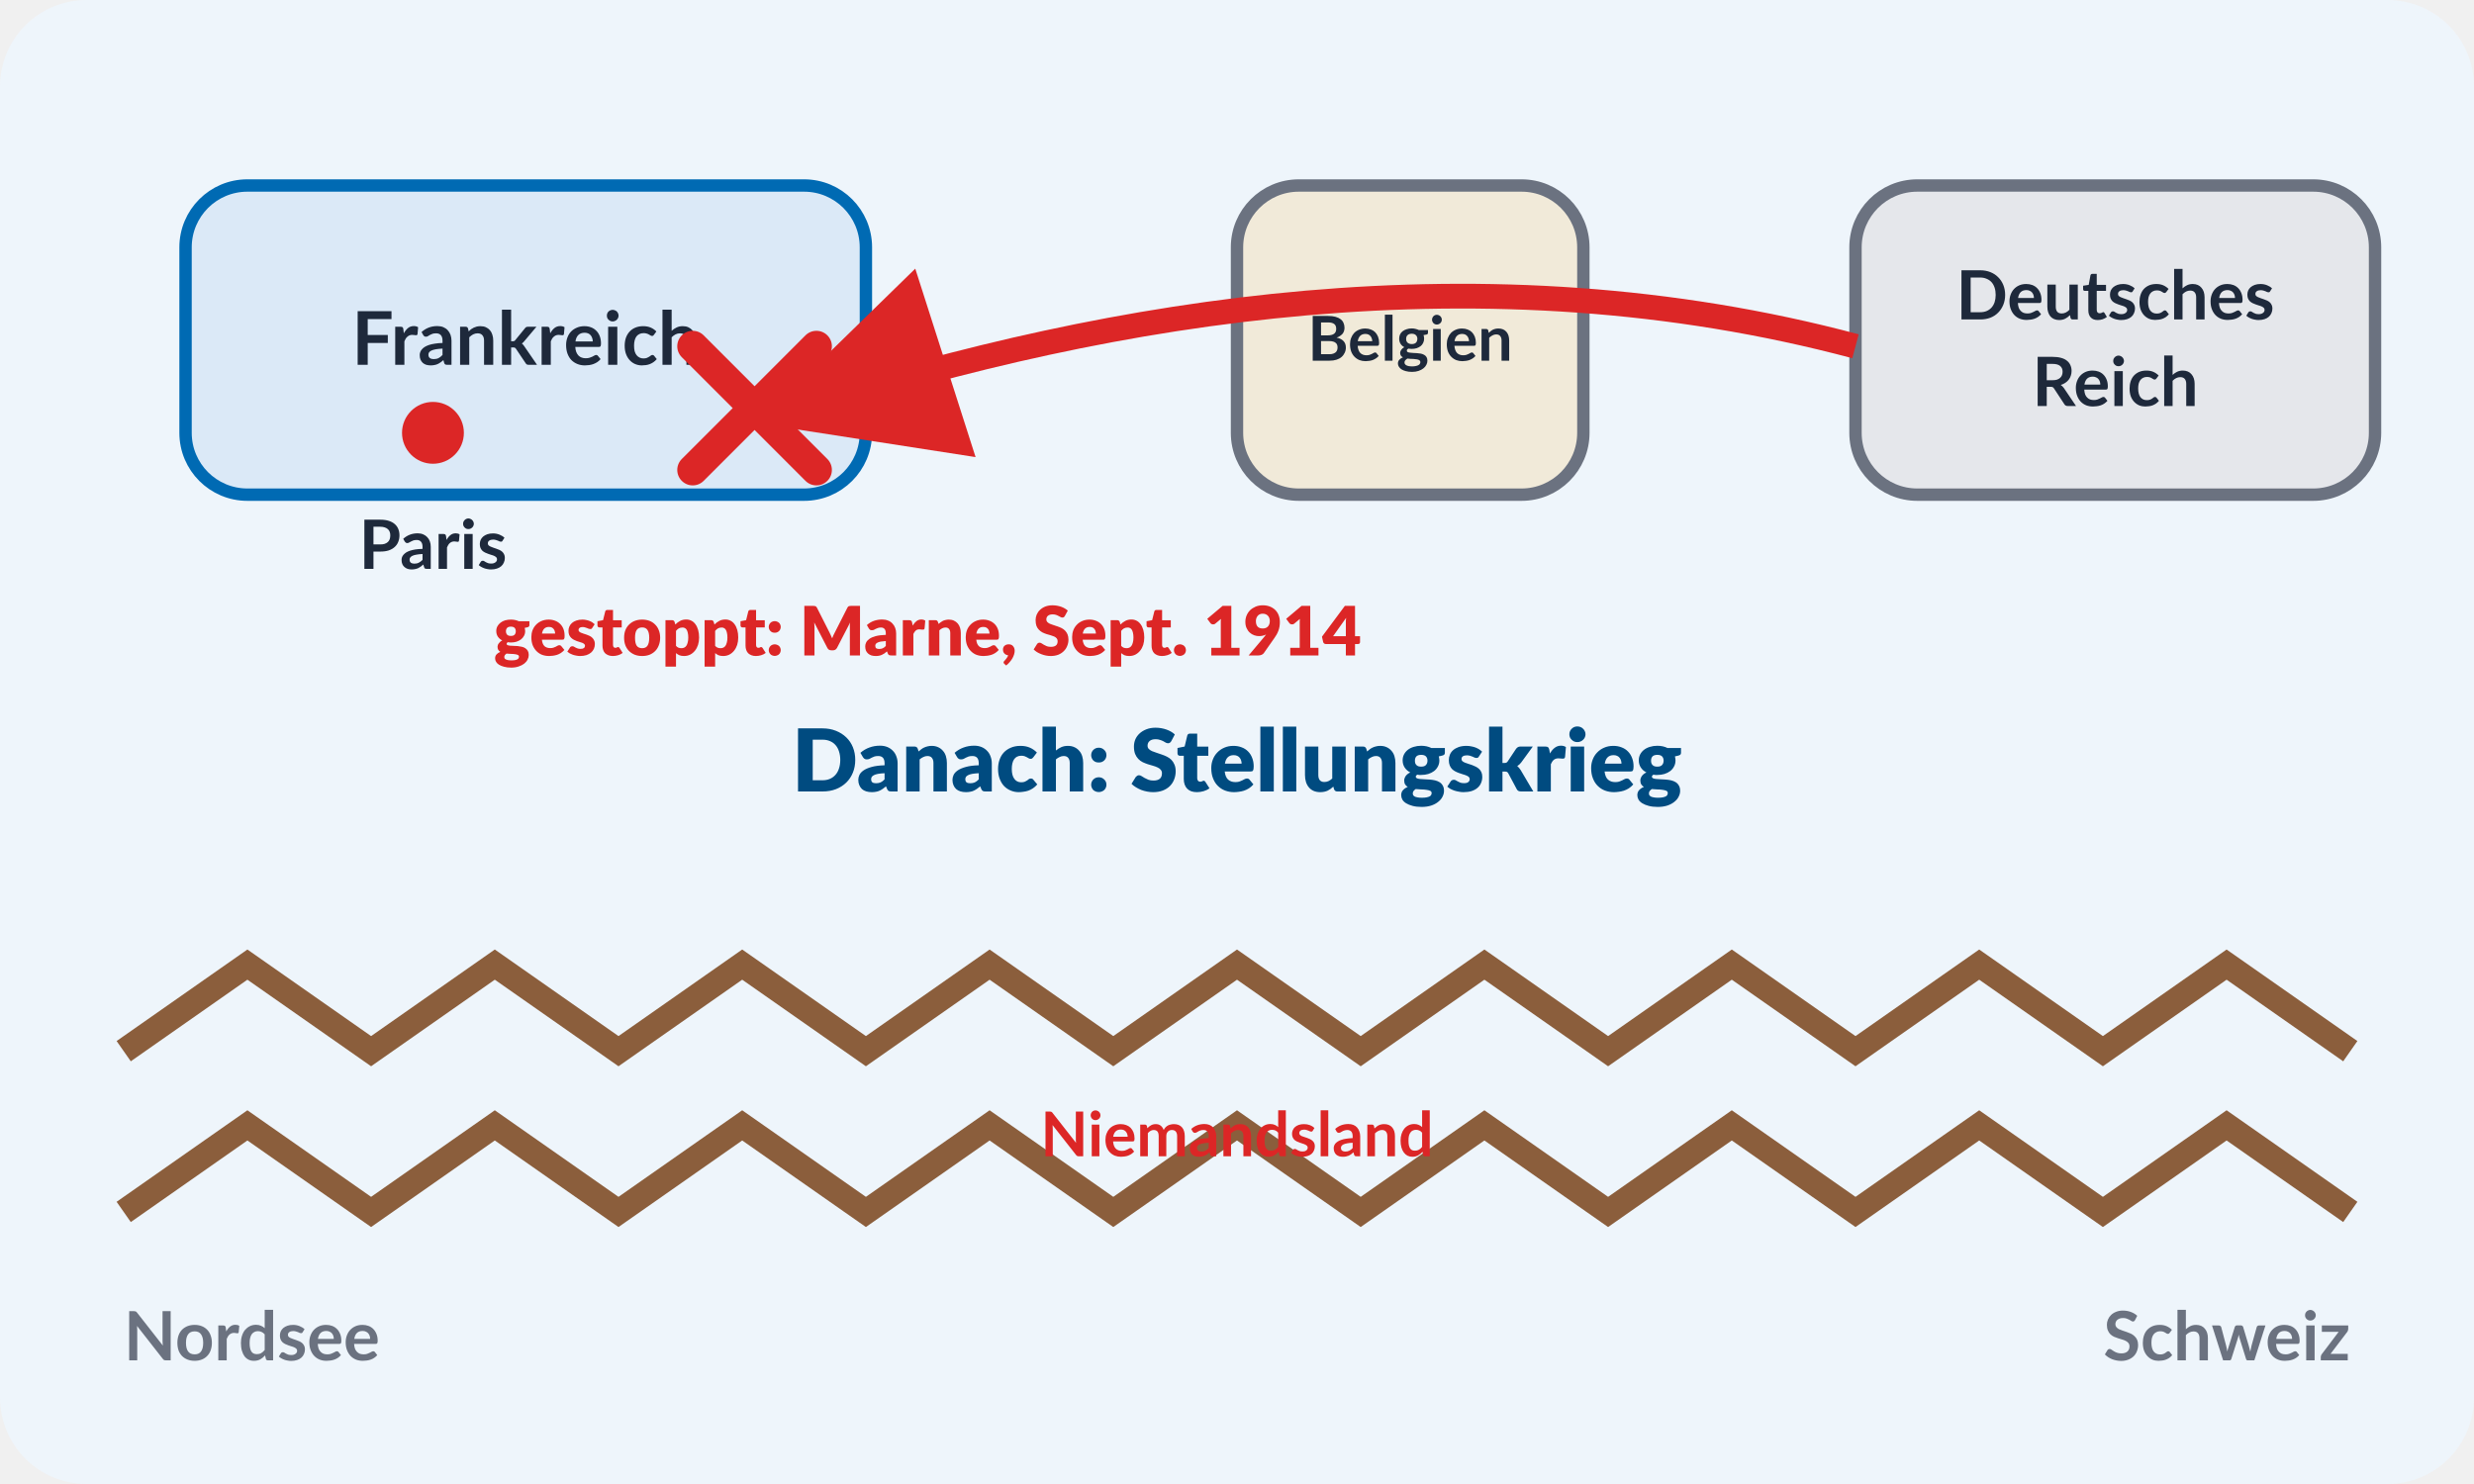
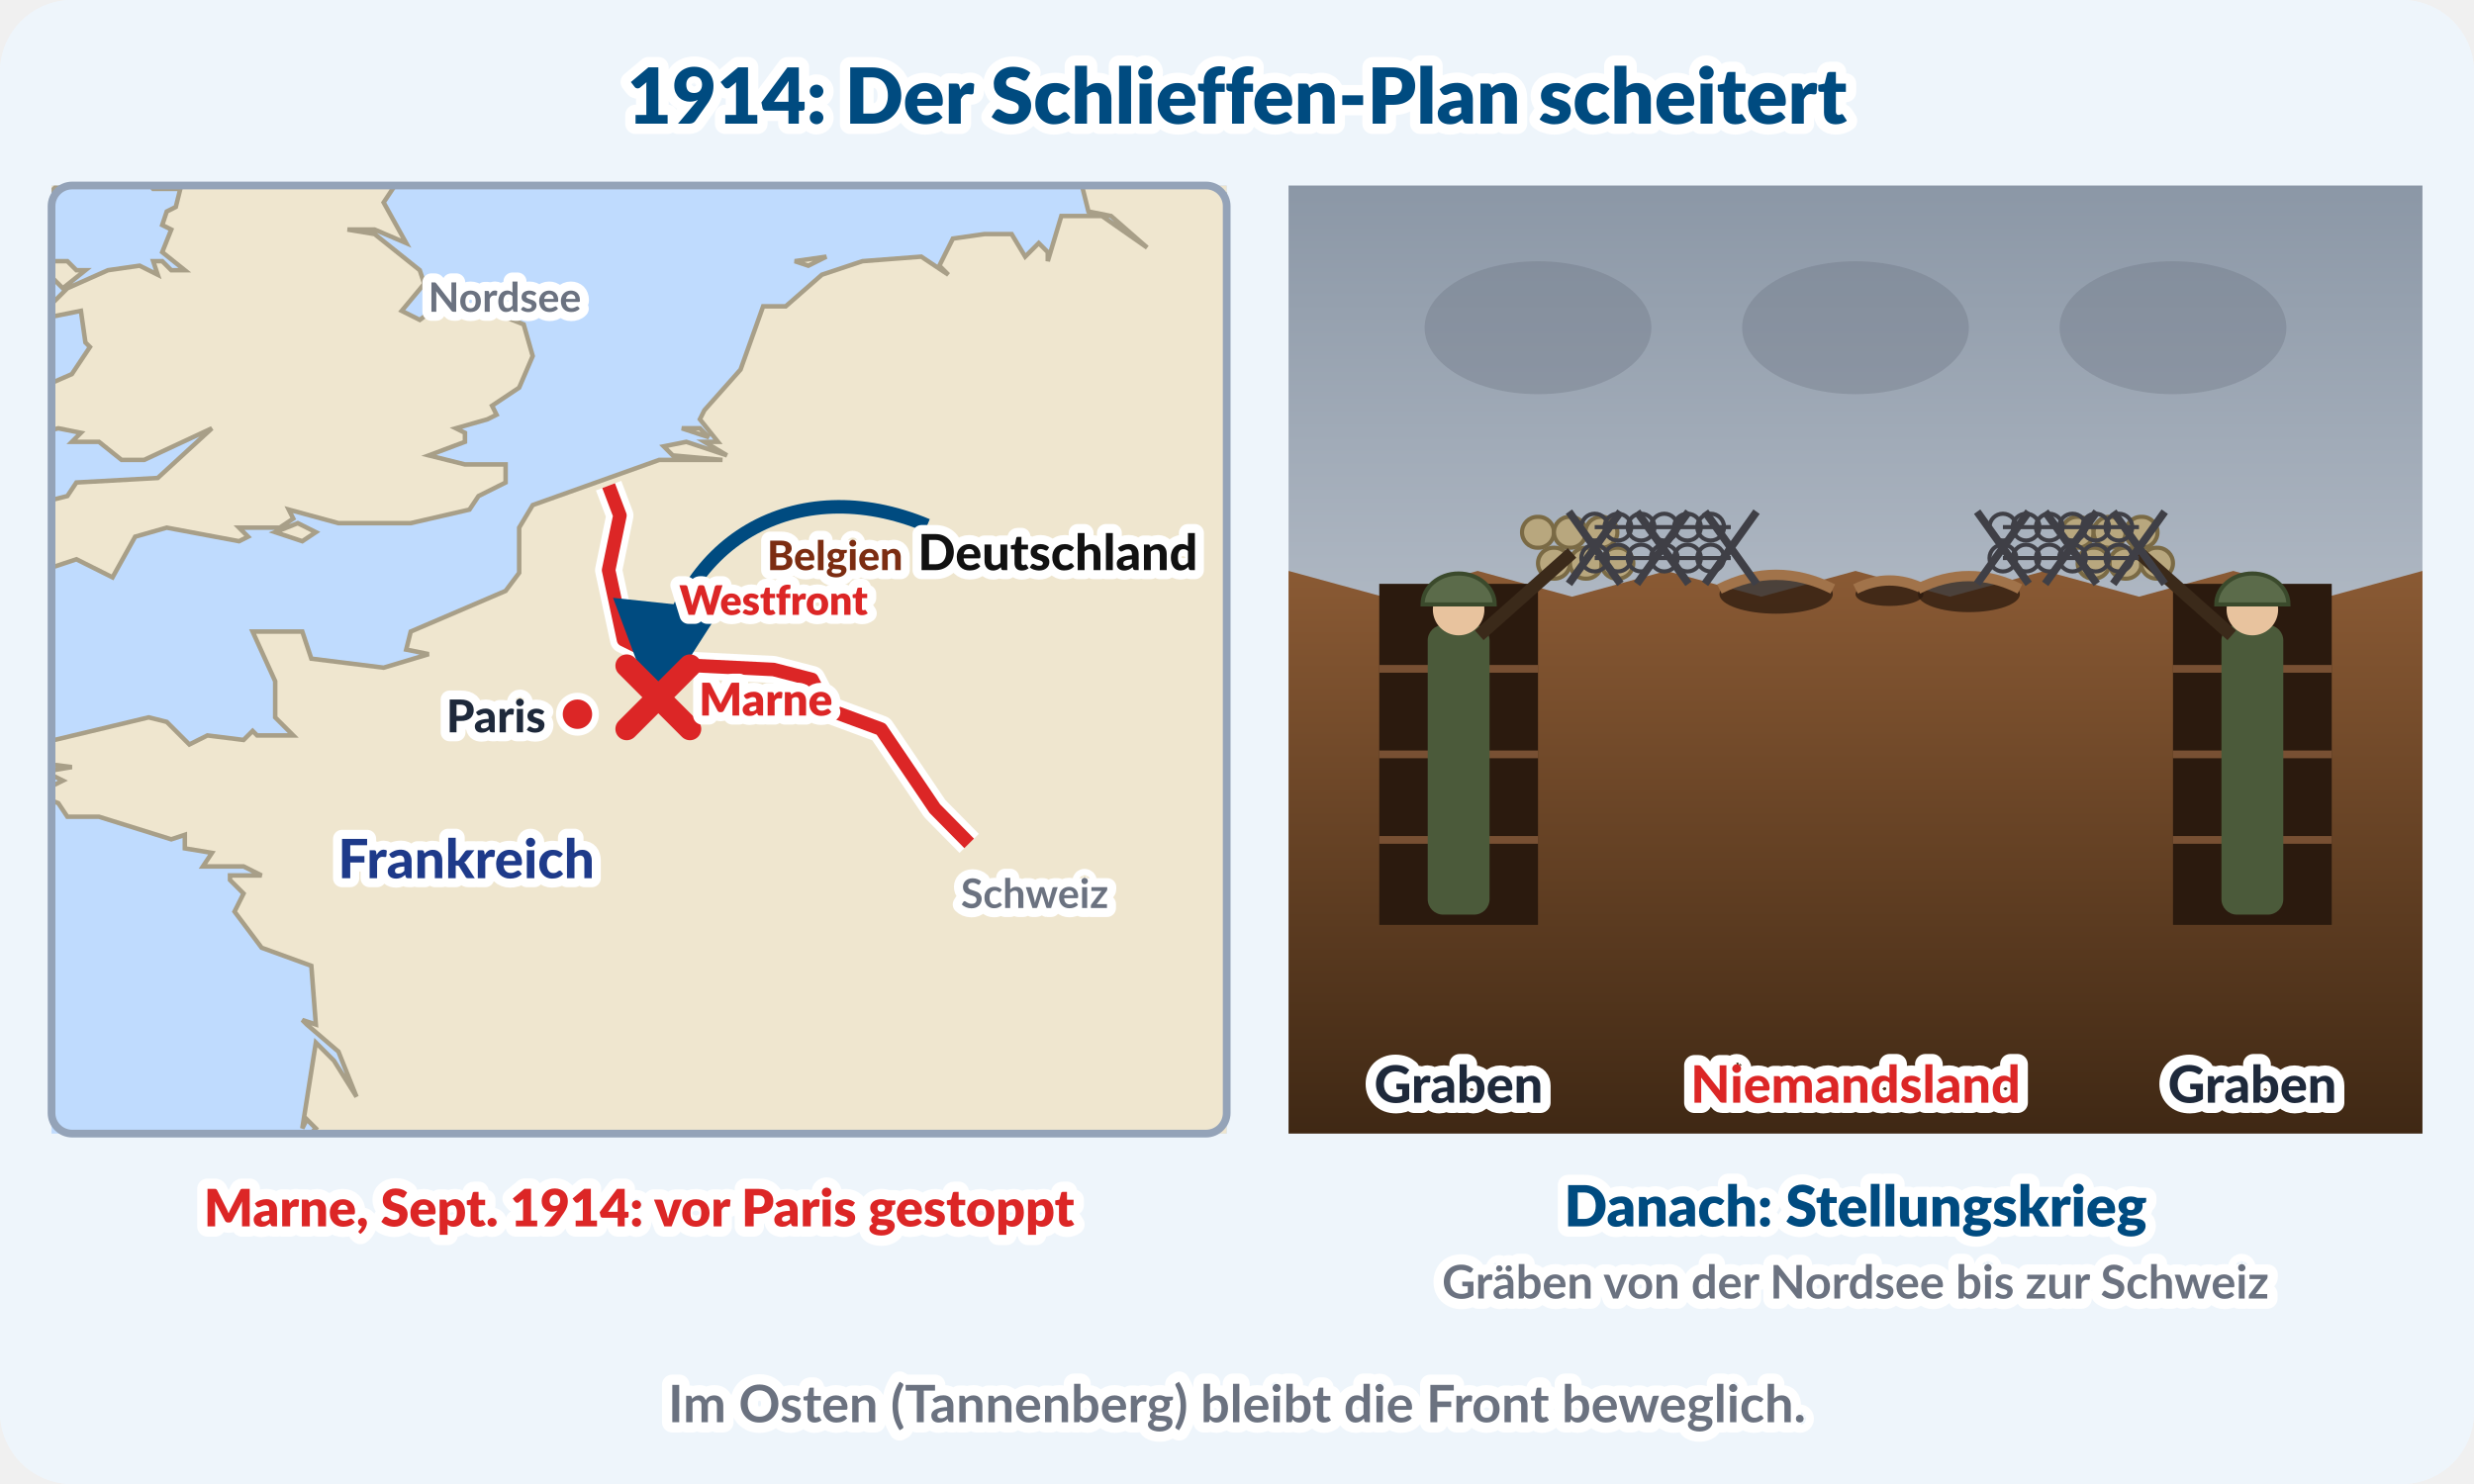
- <svg xmlns="http://www.w3.org/2000/svg" viewBox="0 0 400 240" role="img" aria-label="Marneschlacht und Stellungskrieg" font-family="Lato, Arial, sans-serif">
-   <rect width="400" height="240" rx="14" fill="#eef5fb" />
-   <rect x="300" y="30" width="84" height="50" rx="10" fill="#e5e7eb" stroke="#6b7280" stroke-width="2" />
-   <text x="342.0" y="51.667" font-size="11" font-weight="700" fill="#1e293b" text-anchor="middle">Deutsches</text>
-   <text x="342.0" y="65.667" font-size="11" font-weight="700" fill="#1e293b" text-anchor="middle">Reich</text>
-   <rect x="200" y="30" width="56" height="50" rx="10" fill="#f1ead9" stroke="#6b7280" stroke-width="2" />
-   <text x="228.0" y="58.333" font-size="10" font-weight="700" fill="#1e293b" text-anchor="middle">Belgien</text>
-   <rect x="30" y="30" width="110" height="50" rx="10" fill="#dbe9f7" stroke="#006AB3" stroke-width="2" />
-   <text x="85.0" y="59.0" font-size="12" font-weight="700" fill="#1e293b" text-anchor="middle">Frankreich</text>
-   <circle cx="70" cy="70" r="5" fill="#dc2626" />
-   <text x="70" y="92" font-size="11" font-weight="700" fill="#1e293b" text-anchor="middle">Paris</text>
+ <svg xmlns="http://www.w3.org/2000/svg" viewBox="0 0 480 288" role="img" aria-label="1914: Der Schlieffen-Plan scheitert an der Marne, danach Stellungskrieg" font-family="Lato, Arial, sans-serif">
+   <rect width="480" height="288" rx="14" fill="#eef5fb" />
  <defs>
-     <marker id="cdc2626" markerWidth="8" markerHeight="8" refX="6" refY="4" orient="auto">
-       <path d="M0,0 L8,4 L0,8 z" fill="#dc2626" />
-     </marker>
+     <linearGradient id="gHimmel" x1="0" y1="0" x2="0" y2="1">
+       <stop offset="0" stop-color="#b9dcf5" />
+       <stop offset="1" stop-color="#eef7ff" />
+     </linearGradient>
+     <linearGradient id="gMeer" x1="0" y1="0" x2="0" y2="1">
+       <stop offset="0" stop-color="#6ab6ec" />
+       <stop offset="1" stop-color="#1b5a95" />
+     </linearGradient>
+     <linearGradient id="gLand" x1="0" y1="0" x2="1" y2="1">
+       <stop offset="0" stop-color="#bcdc8f" />
+       <stop offset="1" stop-color="#7aa348" />
+     </linearGradient>
+     <linearGradient id="gSand" x1="0" y1="0" x2="0" y2="1">
+       <stop offset="0" stop-color="#f5e4ad" />
+       <stop offset="1" stop-color="#d3b268" />
+     </linearGradient>
+     <linearGradient id="gRumpf" x1="0" y1="0" x2="0" y2="1">
+       <stop offset="0" stop-color="#55606f" />
+       <stop offset="1" stop-color="#0f172a" />
+     </linearGradient>
+     <linearGradient id="gHolz" x1="0" y1="0" x2="0" y2="1">
+       <stop offset="0" stop-color="#b5804a" />
+       <stop offset="1" stop-color="#7a4b22" />
+     </linearGradient>
+     <linearGradient id="gStein" x1="0" y1="0" x2="0" y2="1">
+       <stop offset="0" stop-color="#f8fafc" />
+       <stop offset="1" stop-color="#c7d2df" />
+     </linearGradient>
+     <radialGradient id="gMuenze" cx=".35" cy=".35" r=".75">
+       <stop offset="0" stop-color="#fff3b0" />
+       <stop offset="1" stop-color="#c98a00" />
+     </radialGradient>
+     <radialGradient id="gSonne" cx=".5" cy=".5" r=".5">
+       <stop offset="0" stop-color="#fff7c2" />
+       <stop offset=".55" stop-color="#F7B800" />
+       <stop offset="1" stop-color="#F7B800" stop-opacity="0" />
+     </radialGradient>
+     <filter id="fSchatten" x="-20%" y="-20%" width="140%" height="150%">
+       <feDropShadow dx="0" dy="2" stdDeviation="1.6" flood-color="#000" flood-opacity=".28" />
+     </filter>
  </defs>
-   <path d="M300,56 C240,40 180,50 130,66" fill="none" stroke="#dc2626" stroke-width="4" marker-end="url(#cdc2626)" />
-   <path d="M112,56 L132,76 M132,56 L112,76" stroke="#dc2626" stroke-width="5" stroke-linecap="round" />
-   <text x="150" y="106" font-size="11" font-weight="900" fill="#dc2626" text-anchor="middle">gestoppt: Marne, Sept. 1914</text>
-   <text x="200" y="128" font-size="14" font-weight="900" fill="#004b80" text-anchor="middle">Danach: Stellungskrieg</text>
-   <path d="M20,170 l20,-14 l20,14 l20,-14 l20,14 l20,-14 l20,14 l20,-14 l20,14 l20,-14 l20,14 l20,-14 l20,14 l20,-14 l20,14 l20,-14 l20,14 l20,-14 l20,14" fill="none" stroke="#8b5e3c" stroke-width="4" />
-   <path d="M20,196 l20,-14 l20,14 l20,-14 l20,14 l20,-14 l20,14 l20,-14 l20,14 l20,-14 l20,14 l20,-14 l20,14 l20,-14 l20,14 l20,-14 l20,14 l20,-14 l20,14" fill="none" stroke="#8b5e3c" stroke-width="4" />
-   <text x="20" y="220" font-size="11" font-weight="700" fill="#6b7280" text-anchor="start">Nordsee</text>
-   <text x="380" y="220" font-size="11" font-weight="700" fill="#6b7280" text-anchor="end">Schweiz</text>
-   <text x="200" y="187" font-size="10" font-weight="700" fill="#dc2626" text-anchor="middle">Niemandsland</text>
+   <clipPath id="cpSzene">
+     <rect width="480" height="288" rx="14" />
+   </clipPath>
+   <g clip-path="url(#cpSzene)">
+     <rect width="480" height="288" fill="#eef5fb" />
+     <text x="240" y="24" font-size="15" font-weight="900" fill="#004b80" text-anchor="middle" paint-order="stroke" stroke="#fff" stroke-width="4" stroke-linejoin="round">1914: Der Schlieffen-Plan scheitert</text>
+     <defs>
+       <path id="landform" d="M588,96 L594,97 L600,100 L590,105 L584,105 L581,111 L578,112 L581,107 L576,104 L578,101 L576,99 L588,96 Z M609,604 L615,603 L614,605 L618,608 L624,607 L637,609 L641,608 L642,613 L651,609 L649,616 L626,617 L624,614 L620,612 L605,610 L605,604 L606,605 L608,602 L609,604 Z M602,529 L604,532 L614,536 L617,545 L622,547 L621,550 L616,547 L613,541 L606,540 L599,532 L593,531 L599,527 L602,529 Z M790,603 L781,610 L783,616 L777,617 L772,621 L766,623 L765,625 L755,621 L753,614 L763,612 L764,607 L775,608 L791,601 L790,603 Z M528,114 L524,116 L523,121 L525,123 L512,134 L515,130 L512,126 L512,120 L519,114 L524,114 L525,112 L528,114 Z M418,159 L417,162 L412,166 L415,170 L410,172 L409,180 L406,181 L402,172 L396,172 L391,160 L396,159 L399,155 L402,155 L403,160 L405,161 L407,156 L406,155 L412,151 L418,153 L418,159 Z M385,163 L388,169 L387,173 L382,175 L374,172 L372,165 L385,163 Z M257,511 L262,511 L263,513 L256,521 L252,520 L250,516 L246,517 L244,515 L251,509 L258,507 L257,511 Z M368,487 L371,495 L368,500 L369,506 L367,524 L358,523 L356,529 L351,530 L347,523 L347,517 L349,510 L347,508 L348,500 L343,492 L344,486 L350,487 L361,478 L367,484 L366,485 L368,487 Z M365,444 L366,459 L360,476 L354,471 L355,469 L352,467 L353,464 L351,464 L352,460 L350,458 L351,456 L350,454 L354,449 L359,446 L362,446 L363,440 L365,440 L365,444 Z M469,545 L461,562 L464,571 L461,579 L451,576 L446,571 L439,569 L424,559 L419,559 L415,554 L420,546 L423,549 L430,546 L438,550 L451,549 L455,546 L461,547 L467,544 L470,544 L469,545 Z M151,99 L149,103 L136,111 L135,113 L138,114 L134,119 L146,116 L169,117 L174,122 L160,142 L148,146 L155,145 L159,147 L159,148 L147,153 L140,152 L152,155 L160,153 L167,156 L176,163 L183,183 L193,187 L203,195 L201,198 L206,207 L199,204 L193,204 L199,205 L209,213 L210,216 L205,222 L209,224 L213,221 L222,221 L232,225 L234,232 L231,239 L225,243 L226,245 L224,246 L217,248 L219,249 L219,251 L211,254 L219,256 L228,256 L228,260 L222,263 L220,266 L207,269 L191,269 L180,266 L181,268 L178,270 L169,270 L171,272 L169,273 L153,270 L146,272 L141,281 L133,277 L124,280 L117,285 L112,284 L108,285 L108,283 L121,274 L126,269 L127,264 L131,263 L133,260 L151,259 L163,248 L148,255 L143,255 L138,251 L132,251 L134,249 L129,248 L121,250 L116,248 L115,245 L116,243 L132,236 L136,230 L135,229 L134,222 L124,224 L131,217 L140,213 L147,212 L151,214 L150,211 L152,211 L154,213 L157,213 L152,209 L154,204 L152,203 L153,200 L155,199 L156,195 L150,195 L143,186 L145,181 L152,177 L144,177 L137,181 L132,179 L127,181 L122,179 L121,183 L118,181 L116,176 L118,176 L124,165 L121,161 L121,157 L126,155 L122,153 L122,151 L115,157 L115,153 L119,149 L118,150 L112,154 L112,159 L110,167 L107,169 L107,162 L110,158 L108,158 L109,153 L116,137 L108,142 L100,138 L107,135 L104,134 L109,130 L109,127 L105,124 L105,122 L109,120 L106,117 L109,113 L116,113 L112,108 L113,105 L119,104 L117,102 L119,98 L129,99 L149,96 L152,96 L151,99 Z M82,175 L86,172 L100,171 L107,180 L104,184 L109,183 L111,187 L111,188 L108,186 L108,190 L110,190 L109,192 L105,193 L102,197 L98,196 L99,198 L96,198 L100,207 L102,222 L98,230 L94,234 L96,237 L87,238 L86,237 L85,238 L76,240 L67,246 L61,244 L62,247 L61,248 L46,253 L37,253 L41,249 L32,251 L41,245 L28,246 L28,245 L36,239 L27,239 L28,237 L32,236 L38,236 L36,233 L40,230 L55,227 L51,225 L48,228 L35,229 L43,224 L46,218 L52,215 L42,215 L40,213 L36,212 L37,211 L32,211 L32,208 L39,207 L36,206 L36,204 L41,202 L41,201 L35,201 L36,196 L35,196 L34,194 L32,195 L33,192 L41,191 L49,193 L51,192 L59,193 L57,190 L64,187 L66,184 L55,183 L62,178 L63,173 L74,170 L76,173 L74,177 L77,175 L76,171 L80,169 L80,168 L86,171 L82,175 Z M-51,-66 L-44,-66 L-51,-66 L-45,-66 L-48,-61 L-41,-61 L-39,-59 L-42,-57 L-37,-58 L-28,-55 L-31,-52 L-28,-50 L-30,-48 L-26,-46 L-32,-44 L-31,-41 L-35,-38 L-41,-38 L-42,-33 L-51,-29 L-51,-9 L-51,-66 Z M295,212 L292,211 L299,210 L295,212 Z M487,440 L496,442 L490,442 L487,440 Z M496,437 L488,437 L482,435 L496,437 Z M489,434 L483,432 L491,433 L489,434 Z M748,370 L751,371 L741,368 L740,366 L748,370 Z M594,92 L587,95 L585,91 L579,89 L586,89 L589,86 L593,88 L595,92 L594,92 Z M677,596 L675,595 L675,590 L679,586 L684,584 L681,593 L677,596 Z M666,606 L665,607 L664,603 L667,598 L666,606 Z M662,578 L667,574 L669,575 L662,578 Z M660,554 L664,556 L660,558 L656,556 L660,554 Z M648,545 L646,546 L644,545 L646,542 L643,537 L649,538 L648,545 Z M653,521 L656,527 L654,526 L655,528 L654,529 L648,526 L651,524 L647,526 L643,524 L649,520 L653,521 Z M636,506 L635,510 L633,508 L630,509 L630,506 L636,506 Z M129,194 L126,197 L123,196 L129,189 L130,192 L129,194 Z M106,146 L97,148 L100,143 L97,141 L100,140 L106,143 L106,146 Z M100,156 L100,162 L97,163 L97,159 L94,161 L95,157 L100,156 Z M103,158 L101,156 L107,151 L103,158 Z M182,54 L184,57 L186,56 L182,69 L182,63 L176,60 L181,59 L177,55 L181,53 L182,54 Z M133,213 L135,213 L130,217 L127,214 L126,211 L131,211 L133,213 Z M152,87 L157,89 L156,90 L150,90 L147,88 L149,85 L152,86 L152,87 Z M82,19 L84,20 L81,21 L78,19 L82,19 Z M91,17 L91,20 L88,19 L90,23 L82,16 L91,17 Z M99,102 L96,106 L93,108 L95,110 L86,115 L84,114 L87,112 L84,110 L85,105 L90,106 L89,103 L98,99 L99,102 Z M100,121 L100,125 L108,126 L103,131 L101,128 L97,128 L89,122 L96,117 L100,121 Z M82,117 L83,118 L82,120 L76,119 L82,117 Z M544,58 L548,60 L545,62 L545,64 L540,64 L539,60 L541,61 L541,57 L544,58 Z M485,148 L483,149 L483,141 L495,125 L485,148 Z M460,176 L454,174 L455,169 L461,173 L460,176 Z M437,190 L437,192 L433,191 L431,193 L428,191 L429,184 L432,183 L436,186 L435,188 L437,190 Z M417,177 L410,178 L413,175 L417,177 Z M397,178 L404,180 L404,183 L399,184 L392,181 L392,177 L397,178 Z M386,181 L385,179 L390,173 L386,181 Z M186,271 L183,273 L177,271 L182,269 L186,271 Z M277,509 L270,507 L270,505 L276,505 L277,509 Z M229,530 L228,531 L225,530 L227,526 L231,525 L232,527 L229,530 Z M456,397 L454,397 L449,394 L452,391 L456,397 Z M450,403 L447,398 L448,392 L450,397 L450,403 Z M503,445 L506,447 L499,445 L503,445 Z M554,542 L557,548 L553,548 L552,545 L550,546 L554,540 L554,542 Z M559,554 L561,556 L558,557 L555,553 L556,552 L559,554 Z M545,518 L546,520 L542,518 L538,511 L543,511 L541,513 L545,518 Z M271,248 L273,250 L267,248 L271,248 Z M626,-44 L622,-44 L622,-45 L629,-45 L626,-44 Z M348,-15 L345,-15 L354,-17 L353,-15 L348,-15 Z M395,-41 L387,-41 L391,-44 L395,-41 Z M510,81 L519,79 L520,81 L517,82 L515,86 L493,96 L480,96 L489,97 L492,99 L487,100 L489,105 L488,112 L485,114 L487,121 L484,126 L485,131 L476,149 L473,151 L470,150 L454,151 L455,153 L451,153 L446,158 L448,164 L445,167 L430,168 L423,167 L425,160 L416,148 L422,148 L419,144 L423,144 L423,140 L415,134 L409,122 L407,123 L406,117 L403,116 L403,111 L399,107 L398,103 L395,102 L394,88 L394,86 L398,87 L388,84 L385,79 L384,71 L384,75 L381,77 L381,82 L377,88 L371,89 L366,86 L368,89 L362,91 L364,92 L362,94 L343,107 L331,110 L323,109 L321,107 L318,108 L315,107 L317,104 L307,102 L299,96 L298,92 L299,88 L308,91 L312,88 L308,89 L304,86 L305,81 L313,76 L292,84 L293,76 L297,72 L302,73 L310,70 L303,71 L301,69 L312,58 L316,58 L315,63 L318,57 L323,55 L309,58 L304,64 L291,74 L292,64 L301,63 L294,61 L291,56 L300,51 L293,53 L291,52 L289,43 L319,41 L324,45 L324,42 L333,39 L329,37 L331,34 L328,40 L322,40 L317,39 L316,38 L313,41 L295,42 L289,38 L289,34 L295,33 L288,28 L288,25 L297,24 L306,27 L318,25 L308,25 L294,23 L291,21 L291,18 L295,19 L301,14 L310,14 L318,12 L308,13 L312,9 L333,10 L335,9 L332,9 L332,7 L342,6 L318,6 L322,2 L333,-2 L342,-2 L351,3 L343,-4 L345,-6 L351,-8 L346,-11 L350,-13 L359,-13 L358,-11 L360,-10 L363,-13 L369,-14 L374,-9 L387,-10 L386,-14 L397,-18 L394,-20 L398,-23 L392,-22 L390,-20 L392,-19 L390,-17 L375,-11 L373,-11 L370,-15 L367,-16 L384,-31 L402,-40 L396,-39 L399,-43 L411,-48 L413,-46 L417,-46 L424,-51 L415,-48 L410,-50 L413,-56 L420,-64 L426,-65 L421,-66 L907,-66 L746,-66 L794,-65 L795,-61 L792,-55 L789,-53 L798,-39 L797,-34 L804,-30 L813,-29 L822,-22 L841,-18 L849,-21 L851,-24 L849,-29 L836,-31 L826,-39 L825,-43 L829,-44 L831,-48 L835,-48 L850,-41 L880,-35 L885,-39 L892,-39 L881,-52 L881,-57 L896,-65 L952,-66 L941,-66 L952,-66 L952,704 L-51,704 L40,704 L36,704 L37,695 L45,680 L47,669 L59,654 L87,639 L96,621 L103,599 L112,596 L114,596 L113,600 L117,606 L125,611 L130,612 L141,610 L146,611 L153,607 L156,613 L171,614 L188,601 L197,597 L203,598 L209,590 L225,583 L248,581 L255,577 L264,577 L268,574 L285,574 L294,580 L307,575 L314,570 L322,574 L327,573 L326,570 L330,571 L338,575 L354,572 L359,568 L369,565 L371,565 L371,569 L372,566 L377,567 L379,577 L381,578 L390,571 L392,570 L393,575 L383,587 L382,590 L384,596 L391,602 L393,611 L386,623 L375,633 L377,641 L382,645 L386,645 L386,649 L389,648 L390,646 L395,653 L394,655 L405,658 L413,663 L421,664 L430,662 L445,666 L451,671 L462,673 L469,692 L478,698 L507,704 L546,704 L546,700 L543,686 L546,677 L555,669 L573,661 L581,662 L597,668 L597,675 L600,677 L609,679 L614,682 L627,682 L633,692 L644,690 L667,696 L679,702 L694,704 L707,704 L713,699 L718,698 L721,694 L730,692 L724,695 L731,694 L732,691 L740,694 L746,692 L750,696 L746,693 L744,698 L748,699 L750,702 L753,700 L752,698 L758,702 L780,700 L789,693 L794,684 L810,633 L816,626 L814,607 L812,603 L815,594 L813,587 L819,580 L819,576 L817,574 L806,581 L794,576 L777,590 L762,593 L754,590 L748,582 L735,576 L725,575 L722,588 L718,587 L709,591 L701,587 L696,578 L694,579 L685,576 L682,580 L680,580 L681,577 L672,579 L671,578 L680,576 L684,571 L667,573 L668,569 L672,568 L672,567 L667,563 L664,558 L667,556 L667,550 L651,544 L653,542 L654,536 L657,543 L658,541 L661,542 L665,540 L661,539 L659,534 L663,530 L660,529 L661,525 L658,522 L661,516 L648,518 L649,506 L659,497 L668,496 L671,499 L675,499 L677,498 L675,495 L678,495 L680,495 L679,498 L697,497 L693,494 L696,492 L711,489 L703,488 L699,485 L698,484 L700,479 L735,482 L739,477 L753,468 L771,462 L795,463 L799,461 L802,461 L801,464 L804,468 L808,470 L817,469 L819,475 L823,478 L829,476 L834,480 L856,486 L874,482 L881,484 L889,485 L908,475 L913,468 L914,463 L908,446 L882,430 L862,412 L853,409 L847,403 L841,403 L836,397 L827,393 L832,390 L828,388 L831,387 L837,390 L844,388 L843,384 L849,374 L850,373 L851,375 L853,372 L858,372 L851,365 L849,365 L846,360 L859,359 L857,356 L872,351 L870,346 L861,349 L859,349 L863,346 L860,347 L853,350 L842,350 L830,358 L825,357 L813,360 L799,372 L804,368 L803,364 L796,370 L799,381 L807,389 L819,386 L826,387 L823,395 L814,396 L807,394 L800,400 L790,402 L787,406 L780,409 L773,406 L775,398 L774,394 L764,388 L758,389 L757,387 L776,375 L775,372 L772,373 L768,370 L756,372 L745,368 L744,367 L748,365 L740,362 L754,364 L758,360 L754,362 L749,360 L744,347 L747,354 L746,360 L740,359 L741,357 L738,360 L728,362 L725,368 L718,377 L708,380 L709,388 L706,399 L698,401 L699,397 L696,397 L694,406 L695,405 L691,411 L690,429 L688,431 L682,431 L679,436 L678,446 L671,452 L680,461 L680,465 L683,472 L698,479 L696,484 L683,482 L671,485 L667,491 L659,495 L649,504 L650,499 L659,492 L648,493 L644,487 L631,484 L625,487 L620,485 L613,490 L608,490 L610,497 L616,499 L618,503 L611,498 L607,499 L611,503 L611,507 L606,501 L602,500 L602,503 L606,507 L602,506 L600,501 L593,497 L594,493 L589,495 L588,505 L601,524 L598,526 L598,522 L594,521 L593,524 L594,527 L596,527 L588,531 L599,535 L607,542 L611,544 L612,547 L612,557 L604,549 L596,553 L598,558 L602,559 L603,562 L598,565 L595,561 L590,560 L598,584 L590,577 L588,577 L586,584 L585,584 L584,579 L579,571 L577,572 L576,578 L571,570 L573,563 L563,552 L568,546 L572,546 L575,543 L594,551 L593,549 L597,548 L598,546 L585,540 L583,542 L577,541 L569,543 L567,539 L566,542 L564,542 L557,531 L559,529 L563,530 L563,527 L557,528 L549,521 L541,505 L534,500 L532,497 L535,497 L533,491 L537,467 L530,463 L521,452 L519,452 L507,444 L494,440 L505,443 L491,431 L483,428 L476,429 L475,426 L462,414 L461,412 L467,412 L459,405 L457,394 L451,389 L447,389 L441,400 L440,400 L436,394 L434,385 L438,382 L436,379 L433,380 L429,379 L426,382 L413,386 L412,391 L417,397 L412,402 L415,413 L435,427 L442,447 L451,457 L462,463 L479,464 L479,467 L475,470 L474,473 L509,492 L518,501 L516,510 L511,507 L508,500 L500,499 L496,495 L492,496 L485,512 L495,520 L496,528 L486,532 L485,541 L481,545 L477,551 L471,551 L470,549 L470,546 L474,539 L474,536 L479,533 L480,529 L471,506 L458,501 L458,496 L455,491 L448,493 L450,490 L443,488 L437,479 L427,479 L419,474 L402,456 L396,453 L393,453 L394,450 L386,441 L383,441 L383,436 L377,419 L362,411 L353,409 L349,410 L340,421 L327,425 L316,436 L308,438 L296,435 L290,430 L284,432 L273,427 L259,436 L256,444 L260,456 L258,456 L258,458 L259,463 L239,478 L222,483 L216,488 L219,490 L214,492 L198,517 L201,527 L207,533 L195,543 L190,555 L192,558 L181,560 L176,563 L168,577 L162,576 L157,578 L130,578 L125,583 L116,585 L113,591 L108,593 L101,590 L97,581 L95,580 L95,578 L98,574 L95,576 L87,568 L87,566 L85,568 L77,568 L71,572 L58,569 L51,571 L54,563 L53,540 L57,541 L54,539 L47,540 L47,536 L51,534 L52,528 L55,526 L52,528 L49,534 L45,535 L43,532 L45,521 L48,516 L54,503 L56,489 L55,469 L53,467 L55,463 L53,463 L53,460 L56,456 L54,456 L56,453 L54,448 L50,449 L52,444 L47,441 L48,436 L53,433 L62,431 L64,430 L64,427 L73,423 L84,428 L105,426 L127,431 L143,429 L152,432 L155,430 L164,433 L170,432 L179,428 L183,406 L186,403 L184,401 L183,403 L186,384 L190,388 L195,396 L191,386 L184,380 L183,379 L186,380 L185,367 L174,363 L168,355 L170,351 L167,348 L167,347 L174,347 L170,345 L161,345 L163,342 L157,341 L157,338 L154,339 L138,334 L131,334 L129,331 L124,329 L130,326 L126,324 L132,323 L124,322 L124,318 L149,312 L153,313 L158,318 L162,316 L170,317 L172,315 L173,316 L181,316 L177,312 L177,304 L172,293 L183,293 L185,299 L201,301 L211,298 L206,297 L207,293 L228,284 L231,280 L231,270 L234,265 L262,255 L276,255 L265,254 L263,252 L268,251 L277,254 L272,251 L275,251 L271,246 L272,244 L280,235 L285,221 L290,221 L298,214 L307,211 L320,210 L326,214 L324,212 L327,206 L334,205 L340,205 L343,210 L346,207 L348,209 L348,211 L351,201 L360,201 L370,208 L362,201 L357,200 L355,192 L351,192 L351,189 L356,188 L356,186 L352,181 L350,173 L351,173 L350,167 L342,163 L343,141 L351,143 L355,138 L358,137 L360,139 L361,132 L359,131 L353,138 L348,139 L345,137 L351,130 L364,128 L373,119 L384,116 L382,120 L383,127 L379,132 L379,140 L390,144 L387,149 L383,150 L381,148 L379,149 L377,157 L372,157 L374,159 L367,165 L368,170 L365,175 L369,176 L370,180 L374,183 L372,188 L376,187 L378,189 L386,191 L391,190 L392,192 L388,196 L389,198 L398,199 L405,195 L410,194 L418,188 L425,189 L433,195 L437,195 L441,202 L452,206 L451,202 L441,201 L439,195 L449,200 L479,192 L486,186 L497,182 L511,180 L523,183 L524,184 L517,182 L521,189 L524,190 L534,190 L542,184 L544,178 L551,177 L556,174 L563,162 L562,168 L554,176 L564,177 L565,166 L562,158 L562,140 L562,136 L567,132 L569,125 L573,119 L587,116 L597,125 L600,130 L606,133 L611,132 L619,126 L617,115 L621,102 L618,102 L614,104 L608,102 L604,96 L607,93 L604,93 L602,90 L603,84 L613,82 L613,80 L618,78 L637,77 L638,74 L678,79 L681,76 L681,71 L686,73 L689,69 L696,70 L700,66 L716,69 L717,67 L709,62 L698,62 L691,58 L688,54 L691,55 L691,53 L689,51 L671,56 L666,54 L655,57 L656,52 L652,57 L645,56 L647,58 L642,60 L640,59 L620,66 L603,66 L595,70 L598,66 L593,61 L591,65 L586,65 L588,58 L576,55 L575,53 L571,54 L568,53 L567,45 L571,33 L569,32 L571,31 L565,22 L567,16 L564,13 L563,8 L569,-1 L572,-1 L570,-4 L583,-7 L582,-10 L587,-14 L605,-23 L621,-40 L634,-41 L633,-43 L635,-44 L633,-47 L635,-55 L623,-59 L623,-63 L619,-61 L607,-62 L597,-60 L591,-63 L587,-61 L585,-63 L582,-57 L579,-57 L581,-56 L577,-56 L576,-53 L571,-53 L571,-50 L568,-51 L571,-47 L563,-40 L570,-32 L561,-26 L557,-19 L543,-13 L539,-10 L533,-11 L528,-5 L520,-4 L515,0 L519,0 L518,2 L513,5 L508,3 L510,6 L508,7 L511,9 L504,12 L499,12 L504,17 L499,25 L501,29 L496,28 L495,31 L497,51 L503,52 L504,54 L509,53 L519,60 L519,63 L523,64 L527,70 L510,81 Z" />
+     </defs>
+     <svg x="10" y="36" width="228" height="184" viewBox="127.5 193.6 260.1 211.2" preserveAspectRatio="xMidYMid slice">
+       <rect x="0" y="0" width="900" height="638" fill="#bfdbfe" />
+       <use href="#landform" fill="#efe6cf" stroke="#a89f88" stroke-width="1" />
+       <path d="M250.8,260.7 L253.3,267.3 L250.8,279.4 L254.1,294.8 L265.2,300.3 L287.3,301.4 L295.8,303.6 L299.2,310.2 L311.1,314.6 L323.0,332.2 L330.6,339.9" fill="none" stroke="#fff" stroke-width="6" stroke-linejoin="round" />
+       <path d="M250.8,260.7 L253.3,267.3 L250.8,279.4 L254.1,294.8 L265.2,300.3 L287.3,301.4 L295.8,303.6 L299.2,310.2 L311.1,314.6 L323.0,332.2 L330.6,339.9" fill="none" stroke="#dc2626" stroke-width="3" stroke-linejoin="round" />
+       <defs>
+         <marker id="c004b80" markerWidth="8" markerHeight="8" refX="6" refY="4" orient="auto">
+           <path d="M0,0 L8,4 L0,8 z" fill="#004b80" />
+         </marker>
+       </defs>
+       <path d="M321.3,269.5 C292.4,257.4 265.2,272.8 261.8,304.7" fill="none" stroke="#004b80" stroke-width="3" marker-end="url(#c004b80)" />
+       <path d="M254.8,300.56 L268.8,314.56 M268.8,300.56 L254.8,314.56" stroke="#dc2626" stroke-width="5" stroke-linecap="round" />
+       <circle cx="243.9" cy="311.3" r="4" fill="#dc2626" stroke="#fff" stroke-width="1.5" />
+       <text x="236.9" y="315.3" font-size="10" font-weight="800" fill="#1e293b" text-anchor="end" paint-order="stroke" stroke="#fff" stroke-width="4" stroke-linejoin="round">Paris</text>
+       <text x="270.8" y="311.6" font-size="10" font-weight="900" fill="#dc2626" text-anchor="start" paint-order="stroke" stroke="#fff" stroke-width="4" stroke-linejoin="round">Marne</text>
+       <text x="219.3" y="347.6" font-size="12" font-weight="800" fill="#1e3a8a" text-anchor="middle" paint-order="stroke" stroke="#fff" stroke-width="4" stroke-linejoin="round">Frankreich</text>
+       <text x="350.2" y="279.4" font-size="11" font-weight="800" fill="#111" text-anchor="middle" paint-order="stroke" stroke="#fff" stroke-width="4" stroke-linejoin="round">Deutschland</text>
+       <text x="300.9" y="279.4" font-size="9" font-weight="800" fill="#7c2d12" text-anchor="middle" paint-order="stroke" stroke="#fff" stroke-width="4" stroke-linejoin="round">Belgien</text>
+       <text x="227.8" y="222.2" font-size="9" font-weight="700" fill="#6b7280" text-anchor="middle" paint-order="stroke" stroke="#fff" stroke-width="4" stroke-linejoin="round">Nordsee</text>
+       <text x="345.1" y="354.2" font-size="9" font-weight="700" fill="#6b7280" text-anchor="middle" paint-order="stroke" stroke="#fff" stroke-width="4" stroke-linejoin="round">Schweiz</text>
+       <text x="287.3" y="289.3" font-size="9" font-weight="900" fill="#dc2626" text-anchor="middle" paint-order="stroke" stroke="#fff" stroke-width="4" stroke-linejoin="round">Westfront</text>
+     </svg>
+     <rect x="10" y="36" width="228" height="184" fill="none" stroke="#94a3b8" stroke-width="1.5" rx="4" />
+     <defs>
+       <linearGradient id="gKriegshimmel" x1="0" y1="0" x2="0" y2="1">
+         <stop offset="0" stop-color="#8b97a6" />
+         <stop offset="1" stop-color="#dbe0e7" />
+       </linearGradient>
+       <linearGradient id="gErde" x1="0" y1="0" x2="0" y2="1">
+         <stop offset="0" stop-color="#8a5a34" />
+         <stop offset="1" stop-color="#3f2814" />
+       </linearGradient>
+     </defs>
+     <rect x="250" y="36" width="220" height="184" fill="url(#gKriegshimmel)" />
+     <ellipse cx="298.4" cy="63.6" rx="22.0" ry="12.9" fill="#6b7280" opacity=".35" />
+     <ellipse cx="360.0" cy="63.6" rx="22.0" ry="12.9" fill="#6b7280" opacity=".35" />
+     <ellipse cx="421.6" cy="63.6" rx="22.0" ry="12.9" fill="#6b7280" opacity=".35" />
+     <path d="M250,113.3 L250.0,110.8 L268.3,115.8 L286.7,110.8 L305.0,115.8 L323.3,110.8 L341.7,115.8 L360.0,110.8 L378.3,115.8 L396.7,110.8 L415.0,115.8 L433.3,110.8 L451.7,115.8 L470.0,110.8 L470,113.3 L470,220 L250,220 Z" fill="url(#gErde)" />
+     <ellipse cx="344.6" cy="115.3" rx="11.0" ry="3.8" fill="#2b1a0e" opacity=".75" />
+     <path d="M333.6,114.3 q11.0,-5.5 22.0,0" stroke="#a1734a" stroke-width="2" fill="none" />
+     <ellipse cx="366.6" cy="115.3" rx="6.6" ry="2.3" fill="#2b1a0e" opacity=".75" />
+     <path d="M360.0,114.3 q6.6,-3.3 13.2,0" stroke="#a1734a" stroke-width="2" fill="none" />
+     <ellipse cx="382.0" cy="115.3" rx="9.9" ry="3.5" fill="#2b1a0e" opacity=".75" />
+     <path d="M372.1,114.3 q9.9,-5.0 19.8,0" stroke="#a1734a" stroke-width="2" fill="none" />
+     <rect x="267.6" y="113.3" width="30.8" height="66.2" fill="#2b1a0e" />
+     <line x1="267.6" y1="129.8" x2="298.4" y2="129.8" stroke="#8b5e3c" stroke-width="1.5" opacity=".8" />
+     <line x1="267.6" y1="146.4" x2="298.4" y2="146.4" stroke="#8b5e3c" stroke-width="1.5" opacity=".8" />
+     <line x1="267.6" y1="163.0" x2="298.4" y2="163.0" stroke="#8b5e3c" stroke-width="1.5" opacity=".8" />
+     <rect x="298.4" y="106.3" width="6.2" height="6" rx="3" fill="#b8a77e" stroke="#7a6a45" stroke-width=".8" />
+     <rect x="304.6" y="106.3" width="6.2" height="6" rx="3" fill="#b8a77e" stroke="#7a6a45" stroke-width=".8" />
+     <rect x="310.7" y="106.3" width="6.2" height="6" rx="3" fill="#b8a77e" stroke="#7a6a45" stroke-width=".8" />
+     <rect x="295.3" y="100.3" width="6.2" height="6" rx="3" fill="#b8a77e" stroke="#7a6a45" stroke-width=".8" />
+     <rect x="301.5" y="100.3" width="6.2" height="6" rx="3" fill="#b8a77e" stroke="#7a6a45" stroke-width=".8" />
+     <rect x="307.6" y="100.3" width="6.2" height="6" rx="3" fill="#b8a77e" stroke="#7a6a45" stroke-width=".8" />
+     <rect x="277.0" y="121.3" width="12" height="56.2" rx="3" fill="#4b5a3a" />
+     <circle cx="283.0" cy="118.3" r="5" fill="#e8c39e" />
+     <path d="M276.0,117.3 a7,6 0 0 1 14,0 z" fill="#5b6b4a" stroke="#3b4a2c" stroke-width=".8" />
+     <line x1="287.0" y1="123.3" x2="305.0" y2="107.3" stroke="#3b2a1a" stroke-width="2.5" />
+     <rect x="421.6" y="113.3" width="30.8" height="66.2" fill="#2b1a0e" />
+     <line x1="421.6" y1="129.8" x2="452.4" y2="129.8" stroke="#8b5e3c" stroke-width="1.5" opacity=".8" />
+     <line x1="421.6" y1="146.4" x2="452.4" y2="146.4" stroke="#8b5e3c" stroke-width="1.5" opacity=".8" />
+     <line x1="421.6" y1="163.0" x2="452.4" y2="163.0" stroke="#8b5e3c" stroke-width="1.5" opacity=".8" />
+     <rect x="403.1" y="106.3" width="6.2" height="6" rx="3" fill="#b8a77e" stroke="#7a6a45" stroke-width=".8" />
+     <rect x="409.3" y="106.3" width="6.2" height="6" rx="3" fill="#b8a77e" stroke="#7a6a45" stroke-width=".8" />
+     <rect x="415.4" y="106.3" width="6.2" height="6" rx="3" fill="#b8a77e" stroke="#7a6a45" stroke-width=".8" />
+     <rect x="400.0" y="100.3" width="6.2" height="6" rx="3" fill="#b8a77e" stroke="#7a6a45" stroke-width=".8" />
+     <rect x="406.2" y="100.3" width="6.2" height="6" rx="3" fill="#b8a77e" stroke="#7a6a45" stroke-width=".8" />
+     <rect x="412.4" y="100.3" width="6.2" height="6" rx="3" fill="#b8a77e" stroke="#7a6a45" stroke-width=".8" />
+     <rect x="431.0" y="121.3" width="12" height="56.2" rx="3" fill="#4b5a3a" />
+     <circle cx="437.0" cy="118.3" r="5" fill="#e8c39e" />
+     <path d="M430.0,117.3 a7,6 0 0 1 14,0 z" fill="#5b6b4a" stroke="#3b4a2c" stroke-width=".8" />
+     <line x1="433.0" y1="123.3" x2="415.0" y2="107.3" stroke="#3b2a1a" stroke-width="2.5" />
+     <path d="M304.4,113.3 l10,-14 M314.4,113.3 l-10,-14" stroke="#3f3f46" stroke-width="1.5" />
+     <path d="M317.6,113.3 l10,-14 M327.6,113.3 l-10,-14" stroke="#3f3f46" stroke-width="1.5" />
+     <path d="M330.8,113.3 l10,-14 M340.8,113.3 l-10,-14" stroke="#3f3f46" stroke-width="1.5" />
+     <line x1="309.4" y1="102.3" x2="335.8" y2="102.3" stroke="#3f3f46" stroke-width=".8" />
+     <circle cx="309.4" cy="102.3" r="2.6" fill="none" stroke="#3f3f46" stroke-width=".8" />
+     <circle cx="313.9" cy="102.3" r="2.6" fill="none" stroke="#3f3f46" stroke-width=".8" />
+     <circle cx="318.4" cy="102.3" r="2.6" fill="none" stroke="#3f3f46" stroke-width=".8" />
+     <circle cx="322.9" cy="102.3" r="2.6" fill="none" stroke="#3f3f46" stroke-width=".8" />
+     <circle cx="327.4" cy="102.3" r="2.6" fill="none" stroke="#3f3f46" stroke-width=".8" />
+     <circle cx="331.9" cy="102.3" r="2.6" fill="none" stroke="#3f3f46" stroke-width=".8" />
+     <line x1="309.4" y1="108.3" x2="335.8" y2="108.3" stroke="#3f3f46" stroke-width=".8" />
+     <circle cx="309.4" cy="108.3" r="2.6" fill="none" stroke="#3f3f46" stroke-width=".8" />
+     <circle cx="313.9" cy="108.3" r="2.6" fill="none" stroke="#3f3f46" stroke-width=".8" />
+     <circle cx="318.4" cy="108.3" r="2.6" fill="none" stroke="#3f3f46" stroke-width=".8" />
+     <circle cx="322.9" cy="108.3" r="2.6" fill="none" stroke="#3f3f46" stroke-width=".8" />
+     <circle cx="327.4" cy="108.3" r="2.6" fill="none" stroke="#3f3f46" stroke-width=".8" />
+     <circle cx="331.9" cy="108.3" r="2.6" fill="none" stroke="#3f3f46" stroke-width=".8" />
+     <path d="M383.6,113.3 l10,-14 M393.6,113.3 l-10,-14" stroke="#3f3f46" stroke-width="1.5" />
+     <path d="M396.8,113.3 l10,-14 M406.8,113.3 l-10,-14" stroke="#3f3f46" stroke-width="1.5" />
+     <path d="M410.0,113.3 l10,-14 M420.0,113.3 l-10,-14" stroke="#3f3f46" stroke-width="1.5" />
+     <line x1="388.6" y1="102.3" x2="415.0" y2="102.3" stroke="#3f3f46" stroke-width=".8" />
+     <circle cx="388.6" cy="102.3" r="2.6" fill="none" stroke="#3f3f46" stroke-width=".8" />
+     <circle cx="393.1" cy="102.3" r="2.6" fill="none" stroke="#3f3f46" stroke-width=".8" />
+     <circle cx="397.6" cy="102.3" r="2.6" fill="none" stroke="#3f3f46" stroke-width=".8" />
+     <circle cx="402.1" cy="102.3" r="2.6" fill="none" stroke="#3f3f46" stroke-width=".8" />
+     <circle cx="406.6" cy="102.3" r="2.6" fill="none" stroke="#3f3f46" stroke-width=".8" />
+     <circle cx="411.1" cy="102.3" r="2.6" fill="none" stroke="#3f3f46" stroke-width=".8" />
+     <line x1="388.6" y1="108.3" x2="415.0" y2="108.3" stroke="#3f3f46" stroke-width=".8" />
+     <circle cx="388.6" cy="108.3" r="2.6" fill="none" stroke="#3f3f46" stroke-width=".8" />
+     <circle cx="393.1" cy="108.3" r="2.6" fill="none" stroke="#3f3f46" stroke-width=".8" />
+     <circle cx="397.6" cy="108.3" r="2.6" fill="none" stroke="#3f3f46" stroke-width=".8" />
+     <circle cx="402.1" cy="108.3" r="2.6" fill="none" stroke="#3f3f46" stroke-width=".8" />
+     <circle cx="406.6" cy="108.3" r="2.6" fill="none" stroke="#3f3f46" stroke-width=".8" />
+     <circle cx="411.1" cy="108.3" r="2.6" fill="none" stroke="#3f3f46" stroke-width=".8" />
+     <text x="283.0" y="214" font-size="10" font-weight="800" fill="#1e293b" text-anchor="middle" paint-order="stroke" stroke="#fff" stroke-width="4" stroke-linejoin="round">Graben</text>
+     <text x="437.0" y="214" font-size="10" font-weight="800" fill="#1e293b" text-anchor="middle" paint-order="stroke" stroke="#fff" stroke-width="4" stroke-linejoin="round">Graben</text>
+     <text x="360.0" y="214" font-size="10" font-weight="800" fill="#dc2626" text-anchor="middle" paint-order="stroke" stroke="#fff" stroke-width="4" stroke-linejoin="round">Niemandsland</text>
+     <text x="124" y="238" font-size="10" font-weight="900" fill="#dc2626" text-anchor="middle" paint-order="stroke" stroke="#fff" stroke-width="4" stroke-linejoin="round">Marne, Sept. 1914: vor Paris gestoppt</text>
+     <text x="360" y="238" font-size="11" font-weight="900" fill="#004b80" text-anchor="middle" paint-order="stroke" stroke="#fff" stroke-width="4" stroke-linejoin="round">Danach: Stellungskrieg</text>
+     <text x="360" y="252" font-size="9" font-weight="700" fill="#6b7280" text-anchor="middle" paint-order="stroke" stroke="#fff" stroke-width="4" stroke-linejoin="round">Gräben von der Nordsee bis zur Schweiz</text>
+     <text x="240" y="276" font-size="10" font-weight="700" fill="#6b7280" text-anchor="middle" paint-order="stroke" stroke="#fff" stroke-width="4" stroke-linejoin="round">Im Osten (Tannenberg) bleibt die Front beweglich.</text>
+   </g>
</svg>
